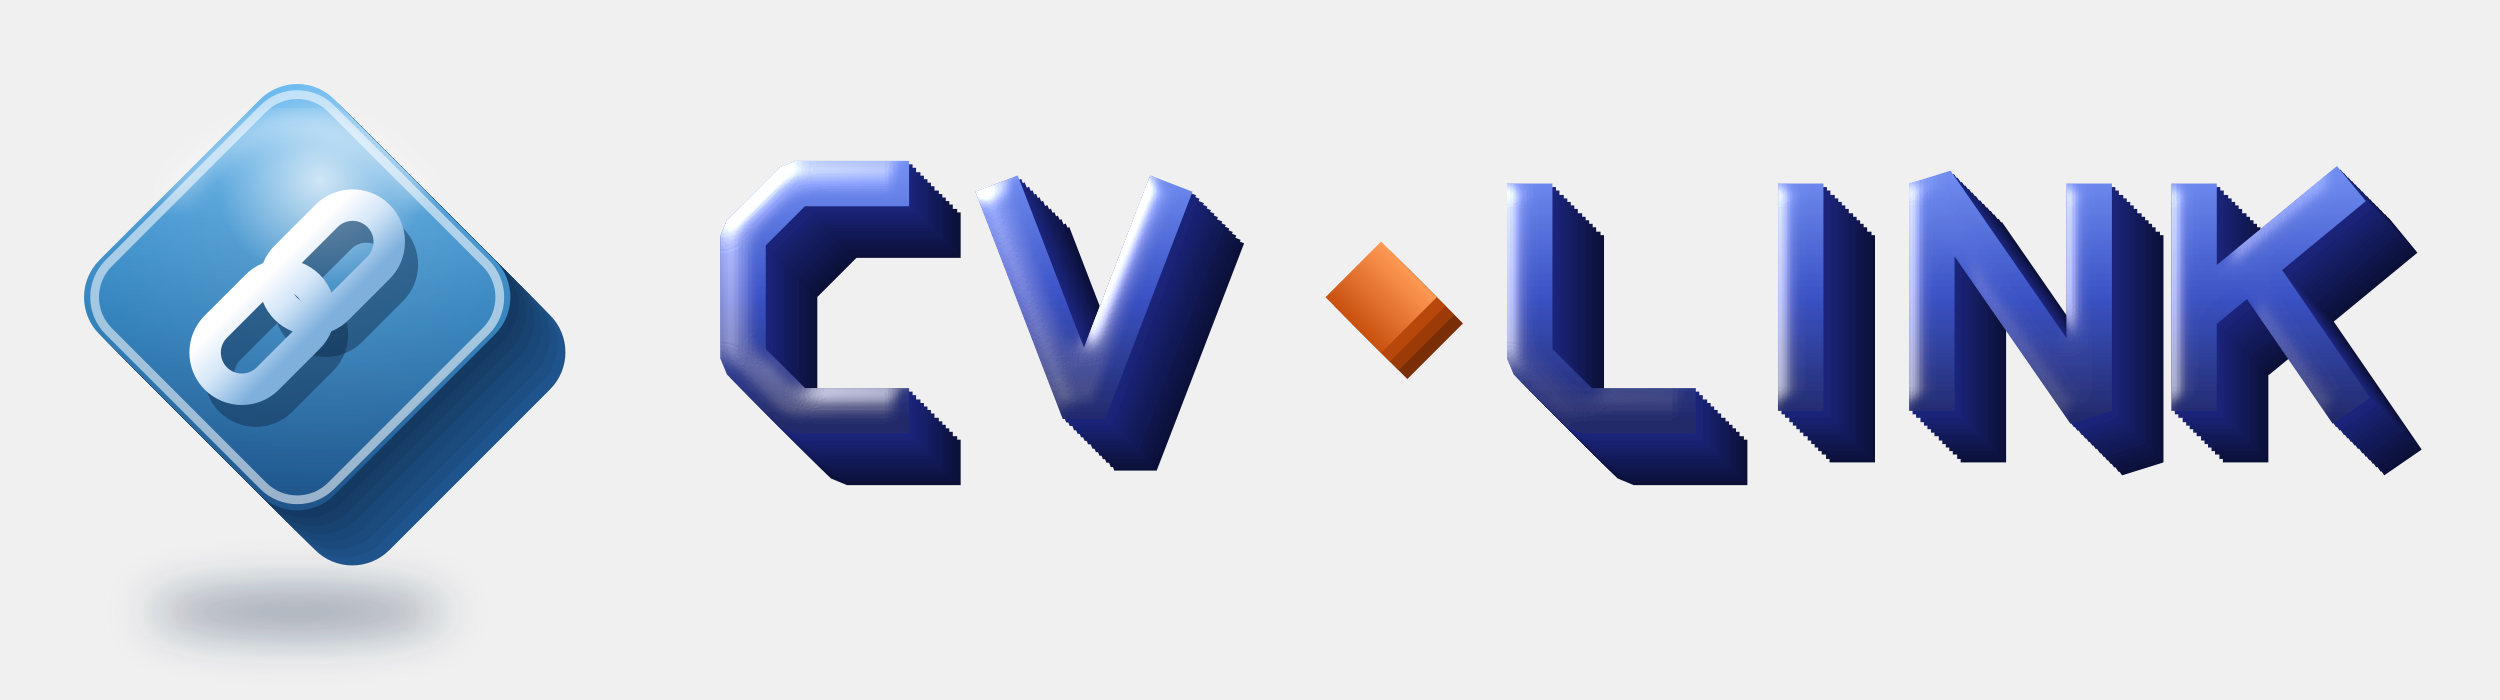
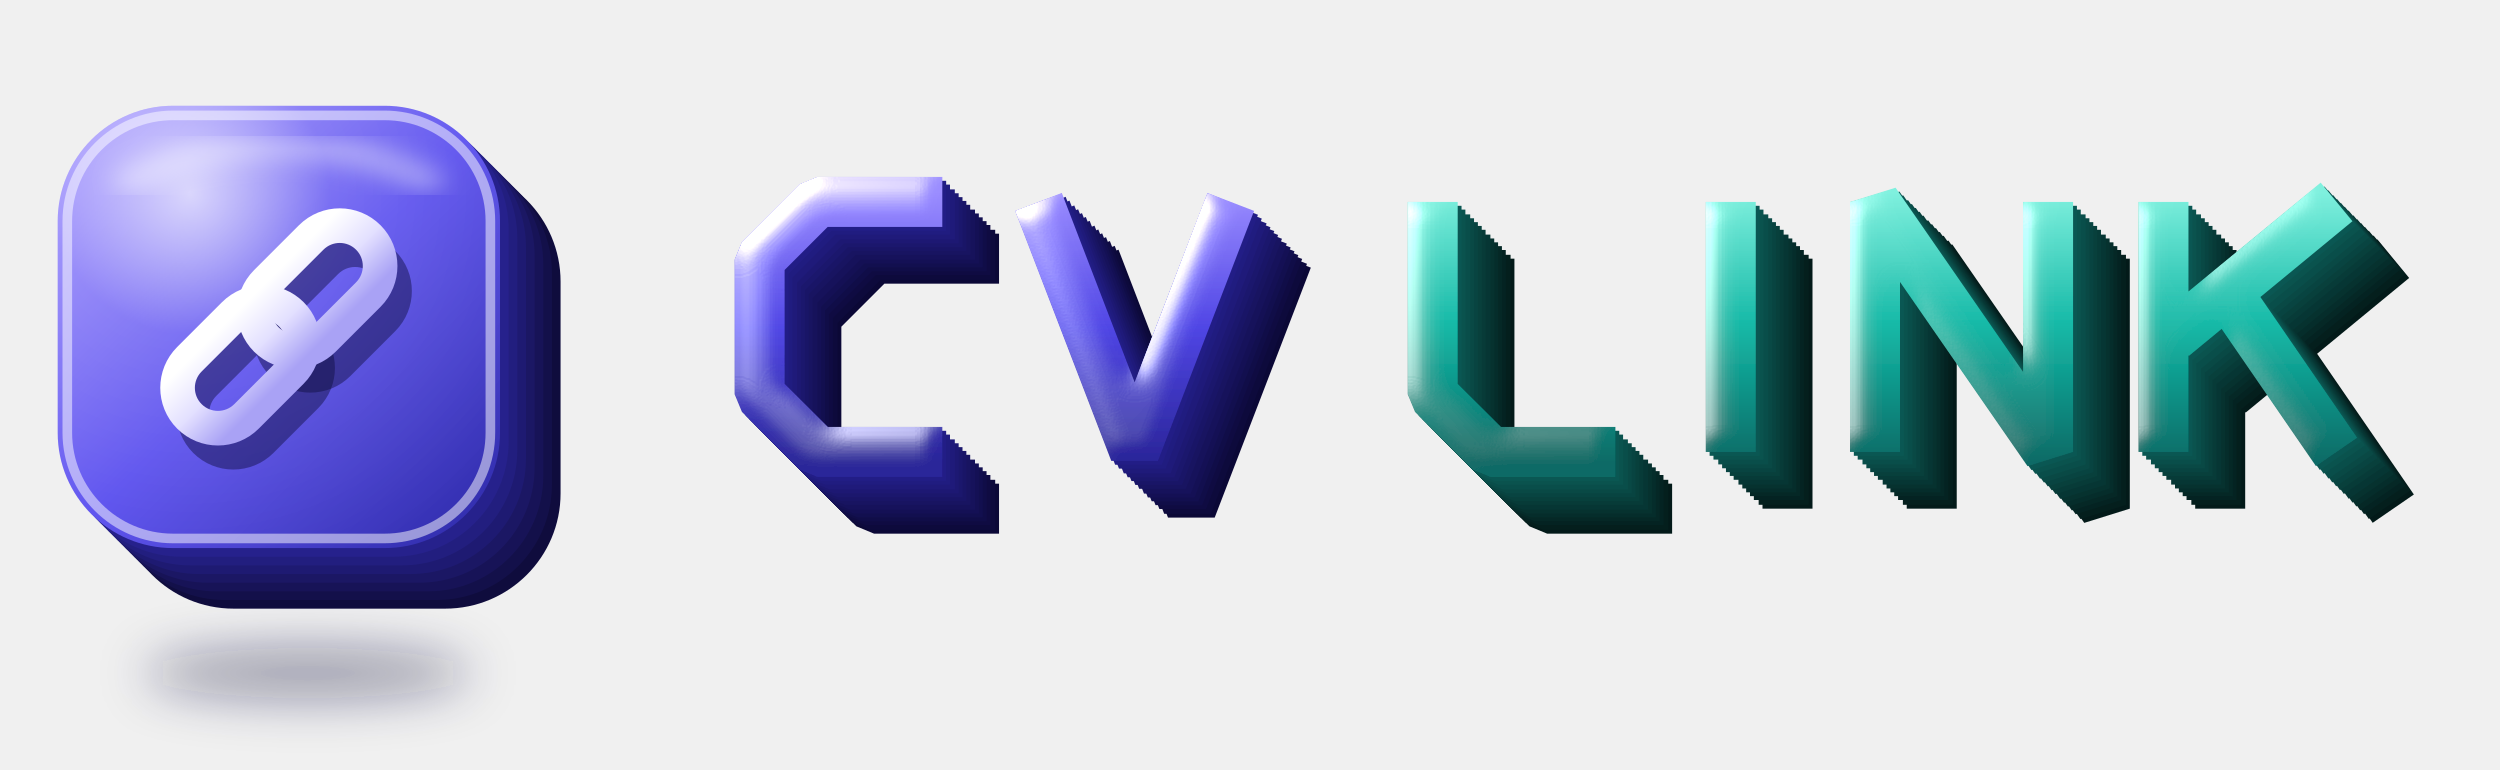
- <svg xmlns="http://www.w3.org/2000/svg" viewBox="0 0 286 80" role="img" aria-label="CVlink">
-   <style>@keyframes cvfl{0%,100%{transform:translateY(0)}50%{transform:translateY(-4px)}}@keyframes cvfs{0%,100%{transform:scaleX(1);opacity:.28}50%{transform:scaleX(.72);opacity:.14}}.fl{animation:cvfl 3.4s ease-in-out infinite}.fsh{transform-box:fill-box;transform-origin:center;animation:cvfs 3.4s ease-in-out infinite}@media (prefers-reduced-motion:reduce){.fl,.fsh{animation:none}}</style>
+ <svg xmlns="http://www.w3.org/2000/svg" viewBox="0 0 260 80" role="img" aria-label="CVlink">
+   <style>@keyframes cvfl{0%,100%{transform:translateY(0)}50%{transform:translateY(-4px)}}@keyframes cvfs{0%,100%{transform:scaleX(1);opacity:.4}50%{transform:scaleX(.72);opacity:.2}}.fl{animation:cvfl 3.4s ease-in-out infinite}.fsh{transform-box:fill-box;transform-origin:center;animation:cvfs 3.4s ease-in-out infinite}@media (prefers-reduced-motion:reduce){.fl,.fsh{animation:none}}</style>
  <defs>
-     <linearGradient id="af" gradientUnits="userSpaceOnUse" x1="0" y1="2" x2="0" y2="30">
-       <stop offset="0" stop-color="#6f8cf0" />
-       <stop offset=".5" stop-color="#3a52c4" />
-       <stop offset="1" stop-color="#232a6b" />
+     <linearGradient id="afi" gradientUnits="userSpaceOnUse" x1="0" y1="2" x2="0" y2="30">
+       <stop offset="0" stop-color="#9a8cff" />
+       <stop offset=".5" stop-color="#5046e5" />
+       <stop offset="1" stop-color="#2a2599" />
+     </linearGradient>
+     <linearGradient id="aft" gradientUnits="userSpaceOnUse" x1="0" y1="2" x2="0" y2="30">
+       <stop offset="0" stop-color="#7ff0de" />
+       <stop offset=".5" stop-color="#14b8a6" />
+       <stop offset="1" stop-color="#0b6b66" />
    </linearGradient>
    <linearGradient id="ab" x1="0" y1="0" x2="1" y2="1">
-       <stop offset="0" stop-color="#58b4f2" />
-       <stop offset=".55" stop-color="#2f7fba" />
-       <stop offset="1" stop-color="#1d4f84" />
-     </linearGradient>
-     <linearGradient id="ao" x1="0" y1="0" x2="0" y2="1">
-       <stop offset="0" stop-color="#ff9a55" />
-       <stop offset="1" stop-color="#c9500f" />
+       <stop offset="0" stop-color="#a99bff" />
+       <stop offset=".5" stop-color="#5b50ee" />
+       <stop offset="1" stop-color="#2d2aa6" />
    </linearGradient>
    <filter id="av" filterUnits="userSpaceOnUse" x="0" y="0" width="400" height="80">
      <feGaussianBlur in="SourceAlpha" stdDeviation="1.1" result="b" />
      <feSpecularLighting in="b" surfaceScale="5" specularConstant="1.3" specularExponent="26" lighting-color="#ffffff" result="sp">
        <fePointLight x="40" y="-30" z="70" />
      </feSpecularLighting>
      <feComposite in="sp" in2="SourceAlpha" operator="in" result="sp2" />
      <feComposite in="SourceGraphic" in2="sp2" operator="arithmetic" k1="0" k2="1" k3="1" k4="0" />
    </filter>
    <filter id="as" x="-30%" y="-200%" width="160%" height="500%">
      <feGaussianBlur stdDeviation="2.6" />
    </filter>
    <filter id="ad" x="-20%" y="-20%" width="140%" height="150%">
      <feGaussianBlur stdDeviation="1.4" />
    </filter>
    <radialGradient id="ag" cx=".3" cy=".2" r=".9">
-       <stop offset="0" stop-color="#ffffff" stop-opacity=".75" />
-       <stop offset=".35" stop-color="#ffffff" stop-opacity=".12" />
-       <stop offset="1" stop-color="#ffffff" stop-opacity="0" />
+       <stop offset="0" stop-color="#fff" stop-opacity=".7" />
+       <stop offset=".35" stop-color="#fff" stop-opacity=".12" />
+       <stop offset="1" stop-color="#fff" stop-opacity="0" />
    </radialGradient>
    <linearGradient id="ac" x1="0" y1="0" x2="0" y2="1">
-       <stop offset="0" stop-color="#ffffff" />
-       <stop offset=".5" stop-color="#cfe3f7" />
-       <stop offset="1" stop-color="#7fb0dc" />
+       <stop offset="0" stop-color="#fff" />
+       <stop offset=".5" stop-color="#e3e0ff" />
+       <stop offset="1" stop-color="#a9a2f5" />
    </linearGradient>
  </defs>
-   <ellipse class="fsh" cx="34" cy="70" rx="17" ry="2.6" fill="#0e2a48" opacity=".4" filter="url(#as)" />
+   <ellipse class="fsh" cx="32" cy="70" rx="17" ry="2.6" fill="#0f0c3d" opacity=".4" filter="url(#as)" />
  <g class="fl">
-     <rect x="-19" y="-19" width="38" height="38" rx="6" fill="#1f538b" transform="translate(40.3 40.3) rotate(45)" />
-     <rect x="-19" y="-19" width="38" height="38" rx="6" fill="#1d4f84" transform="translate(39.4 39.4) rotate(45)" />
-     <rect x="-19" y="-19" width="38" height="38" rx="6" fill="#1b4b7d" transform="translate(38.5 38.5) rotate(45)" />
-     <rect x="-19" y="-19" width="38" height="38" rx="6" fill="#194777" transform="translate(37.6 37.6) rotate(45)" />
-     <rect x="-19" y="-19" width="38" height="38" rx="6" fill="#184270" transform="translate(36.7 36.7) rotate(45)" />
-     <rect x="-19" y="-19" width="38" height="38" rx="6" fill="#163e69" transform="translate(35.8 35.8) rotate(45)" />
-     <rect x="-19" y="-19" width="38" height="38" rx="6" fill="#143a63" transform="translate(34.9 34.9) rotate(45)" />
-     <rect x="-19" y="-19" width="38" height="38" rx="6" fill="url(#ab)" transform="translate(34 34) rotate(45)" />
-     <rect x="-19" y="-19" width="38" height="38" rx="6" fill="url(#ag)" transform="translate(34 34) rotate(45)" />
-     <rect x="-18" y="-18" width="36" height="36" rx="5.5" fill="none" stroke="#fff" stroke-opacity=".55" stroke-width="1" transform="translate(34 34) rotate(45)" />
-     <path d="M20 22 Q34 6 48 22" fill="none" stroke="#fff" stroke-opacity=".5" stroke-width="2" stroke-linecap="round" filter="url(#ad)" />
-     <g fill="none" stroke="#0e2a48" stroke-opacity=".45" stroke-width="3.4" transform="translate(1.6 2.6)">
-       <rect x="-7.5" y="-4.2" width="15" height="8.4" rx="4.2" transform="translate(30 38) rotate(-45)" />
-       <rect x="-7.5" y="-4.2" width="15" height="8.4" rx="4.2" transform="translate(38 30) rotate(-45)" />
+     <rect x="12.3" y="17.3" width="46" height="46" rx="12" fill="#0f0c3d" />
+     <rect x="11.4" y="16.4" width="46" height="46" rx="12" fill="#13104a" />
+     <rect x="10.5" y="15.5" width="46" height="46" rx="12" fill="#171357" />
+     <rect x="9.6" y="14.6" width="46" height="46" rx="12" fill="#1b1764" />
+     <rect x="8.7" y="13.7" width="46" height="46" rx="12" fill="#1e1a72" />
+     <rect x="7.8" y="12.8" width="46" height="46" rx="12" fill="#221e7f" />
+     <rect x="6.9" y="11.9" width="46" height="46" rx="12" fill="#26218c" />
+     <rect x="6" y="11" width="46" height="46" rx="12" fill="url(#ab)" />
+     <rect x="6" y="11" width="46" height="46" rx="12" fill="url(#ag)" />
+     <rect x="7" y="12" width="44" height="44" rx="11" fill="none" stroke="#fff" stroke-opacity=".5" stroke-width="1" />
+     <path d="M13 19 Q29 11 45 19" fill="none" stroke="#fff" stroke-opacity=".55" stroke-width="2" stroke-linecap="round" filter="url(#ad)" />
+     <g fill="none" stroke="#0f0c3d" stroke-opacity=".45" stroke-width="3.4" transform="translate(1.6 2.6)">
+       <rect x="-7.5" y="-4.2" width="15" height="8.4" rx="4.2" transform="translate(25 38) rotate(-45)" />
+       <rect x="-7.5" y="-4.2" width="15" height="8.4" rx="4.2" transform="translate(33 30) rotate(-45)" />
    </g>
    <g fill="none" stroke="url(#ac)" stroke-width="3.6" stroke-linecap="round">
-       <rect x="-7.5" y="-4.2" width="15" height="8.4" rx="4.2" transform="translate(30 38) rotate(-45)" />
-       <rect x="-7.5" y="-4.2" width="15" height="8.4" rx="4.2" transform="translate(38 30) rotate(-45)" />
+       <rect x="-7.5" y="-4.2" width="15" height="8.4" rx="4.2" transform="translate(25 38) rotate(-45)" />
+       <rect x="-7.5" y="-4.2" width="15" height="8.4" rx="4.2" transform="translate(33 30) rotate(-45)" />
    </g>
  </g>
-   <g fill="none" stroke="#0b1038" stroke-width="5.2" stroke-linecap="butt" stroke-linejoin="bevel">
-     <path transform="translate(87.9 23.9)" d="M22 3 H9 L3 9 V23 L9 29 H22" />
-     <path transform="translate(117.9 23.9)" d="M2 3 L12 29 L22 3" />
-     <path transform="translate(177.9 23.9)" d="M3 3 V23 L9 29 H22" />
-     <path transform="translate(207.9 23.9)" d="M4 3 V29" />
-     <path transform="translate(223.9 23.9)" d="M3 29 V3 L21 29 V3" />
-     <path transform="translate(253.9 23.9)" d="M3 3 V29 M21 3 L4 17 M10 13 L21 29" />
-   </g>
-   <g fill="none" stroke="#0c123d" stroke-width="5.2" stroke-linecap="butt" stroke-linejoin="bevel">
-     <path transform="translate(87.5 23.5)" d="M22 3 H9 L3 9 V23 L9 29 H22" />
-     <path transform="translate(117.5 23.5)" d="M2 3 L12 29 L22 3" />
-     <path transform="translate(177.5 23.5)" d="M3 3 V23 L9 29 H22" />
-     <path transform="translate(207.5 23.5)" d="M4 3 V29" />
-     <path transform="translate(223.5 23.5)" d="M3 29 V3 L21 29 V3" />
-     <path transform="translate(253.5 23.5)" d="M3 3 V29 M21 3 L4 17 M10 13 L21 29" />
-   </g>
-   <g fill="none" stroke="#0d1342" stroke-width="5.2" stroke-linecap="butt" stroke-linejoin="bevel">
-     <path transform="translate(87.0 23.0)" d="M22 3 H9 L3 9 V23 L9 29 H22" />
-     <path transform="translate(117.0 23.0)" d="M2 3 L12 29 L22 3" />
-     <path transform="translate(177.0 23.0)" d="M3 3 V23 L9 29 H22" />
-     <path transform="translate(207.0 23.0)" d="M4 3 V29" />
-     <path transform="translate(223.0 23.0)" d="M3 29 V3 L21 29 V3" />
-     <path transform="translate(253.0 23.0)" d="M3 3 V29 M21 3 L4 17 M10 13 L21 29" />
-   </g>
-   <g fill="none" stroke="#0f1547" stroke-width="5.2" stroke-linecap="butt" stroke-linejoin="bevel">
-     <path transform="translate(86.6 22.6)" d="M22 3 H9 L3 9 V23 L9 29 H22" />
-     <path transform="translate(116.6 22.6)" d="M2 3 L12 29 L22 3" />
-     <path transform="translate(176.6 22.6)" d="M3 3 V23 L9 29 H22" />
-     <path transform="translate(206.6 22.6)" d="M4 3 V29" />
-     <path transform="translate(222.6 22.6)" d="M3 29 V3 L21 29 V3" />
-     <path transform="translate(252.6 22.6)" d="M3 3 V29 M21 3 L4 17 M10 13 L21 29" />
-   </g>
-   <g fill="none" stroke="#10164d" stroke-width="5.2" stroke-linecap="butt" stroke-linejoin="bevel">
-     <path transform="translate(86.2 22.2)" d="M22 3 H9 L3 9 V23 L9 29 H22" />
-     <path transform="translate(116.2 22.2)" d="M2 3 L12 29 L22 3" />
-     <path transform="translate(176.2 22.2)" d="M3 3 V23 L9 29 H22" />
-     <path transform="translate(206.2 22.2)" d="M4 3 V29" />
-     <path transform="translate(222.2 22.2)" d="M3 29 V3 L21 29 V3" />
-     <path transform="translate(252.2 22.2)" d="M3 3 V29 M21 3 L4 17 M10 13 L21 29" />
-   </g>
-   <g fill="none" stroke="#111852" stroke-width="5.2" stroke-linecap="butt" stroke-linejoin="bevel">
-     <path transform="translate(85.8 21.8)" d="M22 3 H9 L3 9 V23 L9 29 H22" />
-     <path transform="translate(115.8 21.8)" d="M2 3 L12 29 L22 3" />
-     <path transform="translate(175.8 21.8)" d="M3 3 V23 L9 29 H22" />
-     <path transform="translate(205.8 21.8)" d="M4 3 V29" />
-     <path transform="translate(221.8 21.8)" d="M3 29 V3 L21 29 V3" />
-     <path transform="translate(251.8 21.8)" d="M3 3 V29 M21 3 L4 17 M10 13 L21 29" />
-   </g>
-   <g fill="none" stroke="#121957" stroke-width="5.2" stroke-linecap="butt" stroke-linejoin="bevel">
-     <path transform="translate(85.4 21.4)" d="M22 3 H9 L3 9 V23 L9 29 H22" />
-     <path transform="translate(115.4 21.4)" d="M2 3 L12 29 L22 3" />
-     <path transform="translate(175.4 21.4)" d="M3 3 V23 L9 29 H22" />
-     <path transform="translate(205.4 21.4)" d="M4 3 V29" />
-     <path transform="translate(221.4 21.4)" d="M3 29 V3 L21 29 V3" />
-     <path transform="translate(251.4 21.4)" d="M3 3 V29 M21 3 L4 17 M10 13 L21 29" />
-   </g>
-   <g fill="none" stroke="#141b5c" stroke-width="5.2" stroke-linecap="butt" stroke-linejoin="bevel">
-     <path transform="translate(84.9 20.9)" d="M22 3 H9 L3 9 V23 L9 29 H22" />
-     <path transform="translate(114.9 20.9)" d="M2 3 L12 29 L22 3" />
-     <path transform="translate(174.9 20.9)" d="M3 3 V23 L9 29 H22" />
-     <path transform="translate(204.9 20.9)" d="M4 3 V29" />
-     <path transform="translate(220.9 20.9)" d="M3 29 V3 L21 29 V3" />
-     <path transform="translate(250.9 20.9)" d="M3 3 V29 M21 3 L4 17 M10 13 L21 29" />
-   </g>
-   <g fill="none" stroke="#151d61" stroke-width="5.2" stroke-linecap="butt" stroke-linejoin="bevel">
-     <path transform="translate(84.5 20.5)" d="M22 3 H9 L3 9 V23 L9 29 H22" />
-     <path transform="translate(114.5 20.5)" d="M2 3 L12 29 L22 3" />
-     <path transform="translate(174.5 20.5)" d="M3 3 V23 L9 29 H22" />
-     <path transform="translate(204.5 20.5)" d="M4 3 V29" />
-     <path transform="translate(220.5 20.5)" d="M3 29 V3 L21 29 V3" />
-     <path transform="translate(250.5 20.5)" d="M3 3 V29 M21 3 L4 17 M10 13 L21 29" />
-   </g>
-   <g fill="none" stroke="#161e66" stroke-width="5.2" stroke-linecap="butt" stroke-linejoin="bevel">
-     <path transform="translate(84.1 20.1)" d="M22 3 H9 L3 9 V23 L9 29 H22" />
-     <path transform="translate(114.1 20.1)" d="M2 3 L12 29 L22 3" />
-     <path transform="translate(174.1 20.1)" d="M3 3 V23 L9 29 H22" />
-     <path transform="translate(204.1 20.1)" d="M4 3 V29" />
-     <path transform="translate(220.1 20.1)" d="M3 29 V3 L21 29 V3" />
-     <path transform="translate(250.1 20.1)" d="M3 3 V29 M21 3 L4 17 M10 13 L21 29" />
-   </g>
-   <g fill="none" stroke="#17206b" stroke-width="5.2" stroke-linecap="butt" stroke-linejoin="bevel">
-     <path transform="translate(83.7 19.7)" d="M22 3 H9 L3 9 V23 L9 29 H22" />
-     <path transform="translate(113.7 19.7)" d="M2 3 L12 29 L22 3" />
-     <path transform="translate(173.7 19.7)" d="M3 3 V23 L9 29 H22" />
-     <path transform="translate(203.7 19.7)" d="M4 3 V29" />
-     <path transform="translate(219.7 19.7)" d="M3 29 V3 L21 29 V3" />
-     <path transform="translate(249.7 19.7)" d="M3 3 V29 M21 3 L4 17 M10 13 L21 29" />
-   </g>
-   <g fill="none" stroke="#182171" stroke-width="5.2" stroke-linecap="butt" stroke-linejoin="bevel">
-     <path transform="translate(83.3 19.3)" d="M22 3 H9 L3 9 V23 L9 29 H22" />
-     <path transform="translate(113.3 19.3)" d="M2 3 L12 29 L22 3" />
-     <path transform="translate(173.3 19.3)" d="M3 3 V23 L9 29 H22" />
-     <path transform="translate(203.3 19.3)" d="M4 3 V29" />
-     <path transform="translate(219.3 19.3)" d="M3 29 V3 L21 29 V3" />
-     <path transform="translate(249.3 19.3)" d="M3 3 V29 M21 3 L4 17 M10 13 L21 29" />
-   </g>
-   <g fill="none" stroke="#1a2376" stroke-width="5.2" stroke-linecap="butt" stroke-linejoin="bevel">
-     <path transform="translate(82.8 18.8)" d="M22 3 H9 L3 9 V23 L9 29 H22" />
-     <path transform="translate(112.8 18.8)" d="M2 3 L12 29 L22 3" />
-     <path transform="translate(172.8 18.8)" d="M3 3 V23 L9 29 H22" />
-     <path transform="translate(202.8 18.8)" d="M4 3 V29" />
-     <path transform="translate(218.8 18.8)" d="M3 29 V3 L21 29 V3" />
-     <path transform="translate(248.8 18.8)" d="M3 3 V29 M21 3 L4 17 M10 13 L21 29" />
-   </g>
-   <g fill="none" stroke="#1b247b" stroke-width="5.2" stroke-linecap="butt" stroke-linejoin="bevel">
-     <path transform="translate(82.4 18.4)" d="M22 3 H9 L3 9 V23 L9 29 H22" />
-     <path transform="translate(112.4 18.4)" d="M2 3 L12 29 L22 3" />
-     <path transform="translate(172.4 18.4)" d="M3 3 V23 L9 29 H22" />
-     <path transform="translate(202.4 18.4)" d="M4 3 V29" />
-     <path transform="translate(218.4 18.4)" d="M3 29 V3 L21 29 V3" />
-     <path transform="translate(248.4 18.4)" d="M3 3 V29 M21 3 L4 17 M10 13 L21 29" />
-   </g>
-   <g fill="none" stroke="url(#af)" stroke-width="5.2" stroke-linecap="butt" stroke-linejoin="bevel" filter="url(#av)">
-     <path transform="translate(82 18)" d="M22 3 H9 L3 9 V23 L9 29 H22" />
-     <path transform="translate(112 18)" d="M2 3 L12 29 L22 3" />
-     <path transform="translate(172 18)" d="M3 3 V23 L9 29 H22" />
-     <path transform="translate(202 18)" d="M4 3 V29" />
-     <path transform="translate(218 18)" d="M3 29 V3 L21 29 V3" />
-     <path transform="translate(248 18)" d="M3 3 V29 M21 3 L4 17 M10 13 L21 29" />
-   </g>
-   <rect x="-4.5" y="-4.5" width="9" height="9" fill="#7a2e05" transform="translate(161.0 37.0) rotate(45)" />
-   <rect x="-4.5" y="-4.5" width="9" height="9" fill="#9c3b08" transform="translate(160.0 36.0) rotate(45)" />
-   <rect x="-4.5" y="-4.5" width="9" height="9" fill="#b8470c" transform="translate(159.0 35.0) rotate(45)" />
-   <rect x="-4.5" y="-4.5" width="9" height="9" fill="url(#ao)" transform="translate(158.0 34) rotate(45)" />
+   <g fill="none" stroke="#0b0836" stroke-width="5.2" stroke-linejoin="bevel">
+     <path transform="translate(81.9 23.9)" d="M22 3 H9 L3 9 V23 L9 29 H22" />
+     <path transform="translate(111.9 23.9)" d="M2 3 L12 29 L22 3" />
+   </g>
+   <g fill="none" stroke="#031a19" stroke-width="5.2" stroke-linejoin="bevel">
+     <path transform="translate(151.9 23.9)" d="M3 3 V23 L9 29 H22" />
+     <path transform="translate(181.9 23.9)" d="M4 3 V29" />
+     <path transform="translate(197.9 23.9)" d="M3 29 V3 L21 29 V3" />
+     <path transform="translate(227.9 23.9)" d="M3 3 V29 M21 3 L4 17 M10 13 L21 29" />
+   </g>
+   <g fill="none" stroke="#0d0a3c" stroke-width="5.2" stroke-linejoin="bevel">
+     <path transform="translate(81.5 23.5)" d="M22 3 H9 L3 9 V23 L9 29 H22" />
+     <path transform="translate(111.5 23.5)" d="M2 3 L12 29 L22 3" />
+   </g>
+   <g fill="none" stroke="#041f1d" stroke-width="5.2" stroke-linejoin="bevel">
+     <path transform="translate(151.5 23.5)" d="M3 3 V23 L9 29 H22" />
+     <path transform="translate(181.5 23.5)" d="M4 3 V29" />
+     <path transform="translate(197.5 23.5)" d="M3 29 V3 L21 29 V3" />
+     <path transform="translate(227.5 23.5)" d="M3 3 V29 M21 3 L4 17 M10 13 L21 29" />
+   </g>
+   <g fill="none" stroke="#0f0b42" stroke-width="5.2" stroke-linejoin="bevel">
+     <path transform="translate(81.0 23.0)" d="M22 3 H9 L3 9 V23 L9 29 H22" />
+     <path transform="translate(111.0 23.0)" d="M2 3 L12 29 L22 3" />
+   </g>
+   <g fill="none" stroke="#042322" stroke-width="5.2" stroke-linejoin="bevel">
+     <path transform="translate(151.0 23.0)" d="M3 3 V23 L9 29 H22" />
+     <path transform="translate(181.0 23.0)" d="M4 3 V29" />
+     <path transform="translate(197.0 23.0)" d="M3 29 V3 L21 29 V3" />
+     <path transform="translate(227.0 23.0)" d="M3 3 V29 M21 3 L4 17 M10 13 L21 29" />
+   </g>
+   <g fill="none" stroke="#100d48" stroke-width="5.2" stroke-linejoin="bevel">
+     <path transform="translate(80.6 22.6)" d="M22 3 H9 L3 9 V23 L9 29 H22" />
+     <path transform="translate(110.6 22.6)" d="M2 3 L12 29 L22 3" />
+   </g>
+   <g fill="none" stroke="#052826" stroke-width="5.2" stroke-linejoin="bevel">
+     <path transform="translate(150.6 22.6)" d="M3 3 V23 L9 29 H22" />
+     <path transform="translate(180.6 22.6)" d="M4 3 V29" />
+     <path transform="translate(196.6 22.6)" d="M3 29 V3 L21 29 V3" />
+     <path transform="translate(226.6 22.6)" d="M3 3 V29 M21 3 L4 17 M10 13 L21 29" />
+   </g>
+   <g fill="none" stroke="#120f4f" stroke-width="5.2" stroke-linejoin="bevel">
+     <path transform="translate(80.2 22.2)" d="M22 3 H9 L3 9 V23 L9 29 H22" />
+     <path transform="translate(110.2 22.2)" d="M2 3 L12 29 L22 3" />
+   </g>
+   <g fill="none" stroke="#052d2b" stroke-width="5.2" stroke-linejoin="bevel">
+     <path transform="translate(150.2 22.2)" d="M3 3 V23 L9 29 H22" />
+     <path transform="translate(180.2 22.2)" d="M4 3 V29" />
+     <path transform="translate(196.2 22.2)" d="M3 29 V3 L21 29 V3" />
+     <path transform="translate(226.2 22.2)" d="M3 3 V29 M21 3 L4 17 M10 13 L21 29" />
+   </g>
+   <g fill="none" stroke="#141055" stroke-width="5.2" stroke-linejoin="bevel">
+     <path transform="translate(79.8 21.8)" d="M22 3 H9 L3 9 V23 L9 29 H22" />
+     <path transform="translate(109.8 21.8)" d="M2 3 L12 29 L22 3" />
+   </g>
+   <g fill="none" stroke="#06322f" stroke-width="5.2" stroke-linejoin="bevel">
+     <path transform="translate(149.8 21.8)" d="M3 3 V23 L9 29 H22" />
+     <path transform="translate(179.8 21.8)" d="M4 3 V29" />
+     <path transform="translate(195.8 21.8)" d="M3 29 V3 L21 29 V3" />
+     <path transform="translate(225.8 21.8)" d="M3 3 V29 M21 3 L4 17 M10 13 L21 29" />
+   </g>
+   <g fill="none" stroke="#16125b" stroke-width="5.2" stroke-linejoin="bevel">
+     <path transform="translate(79.4 21.4)" d="M22 3 H9 L3 9 V23 L9 29 H22" />
+     <path transform="translate(109.4 21.4)" d="M2 3 L12 29 L22 3" />
+   </g>
+   <g fill="none" stroke="#063634" stroke-width="5.2" stroke-linejoin="bevel">
+     <path transform="translate(149.4 21.4)" d="M3 3 V23 L9 29 H22" />
+     <path transform="translate(179.4 21.4)" d="M4 3 V29" />
+     <path transform="translate(195.4 21.4)" d="M3 29 V3 L21 29 V3" />
+     <path transform="translate(225.4 21.4)" d="M3 3 V29 M21 3 L4 17 M10 13 L21 29" />
+   </g>
+   <g fill="none" stroke="#181461" stroke-width="5.2" stroke-linejoin="bevel">
+     <path transform="translate(78.9 20.9)" d="M22 3 H9 L3 9 V23 L9 29 H22" />
+     <path transform="translate(108.9 20.9)" d="M2 3 L12 29 L22 3" />
+   </g>
+   <g fill="none" stroke="#073b38" stroke-width="5.2" stroke-linejoin="bevel">
+     <path transform="translate(148.9 20.9)" d="M3 3 V23 L9 29 H22" />
+     <path transform="translate(178.9 20.9)" d="M4 3 V29" />
+     <path transform="translate(194.9 20.9)" d="M3 29 V3 L21 29 V3" />
+     <path transform="translate(224.9 20.9)" d="M3 3 V29 M21 3 L4 17 M10 13 L21 29" />
+   </g>
+   <g fill="none" stroke="#191567" stroke-width="5.2" stroke-linejoin="bevel">
+     <path transform="translate(78.5 20.5)" d="M22 3 H9 L3 9 V23 L9 29 H22" />
+     <path transform="translate(108.5 20.5)" d="M2 3 L12 29 L22 3" />
+   </g>
+   <g fill="none" stroke="#08403c" stroke-width="5.2" stroke-linejoin="bevel">
+     <path transform="translate(148.5 20.5)" d="M3 3 V23 L9 29 H22" />
+     <path transform="translate(178.5 20.5)" d="M4 3 V29" />
+     <path transform="translate(194.5 20.5)" d="M3 29 V3 L21 29 V3" />
+     <path transform="translate(224.5 20.5)" d="M3 3 V29 M21 3 L4 17 M10 13 L21 29" />
+   </g>
+   <g fill="none" stroke="#1b176d" stroke-width="5.2" stroke-linejoin="bevel">
+     <path transform="translate(78.1 20.1)" d="M22 3 H9 L3 9 V23 L9 29 H22" />
+     <path transform="translate(108.1 20.1)" d="M2 3 L12 29 L22 3" />
+   </g>
+   <g fill="none" stroke="#084441" stroke-width="5.2" stroke-linejoin="bevel">
+     <path transform="translate(148.1 20.1)" d="M3 3 V23 L9 29 H22" />
+     <path transform="translate(178.1 20.1)" d="M4 3 V29" />
+     <path transform="translate(194.1 20.1)" d="M3 29 V3 L21 29 V3" />
+     <path transform="translate(224.1 20.1)" d="M3 3 V29 M21 3 L4 17 M10 13 L21 29" />
+   </g>
+   <g fill="none" stroke="#1d1873" stroke-width="5.2" stroke-linejoin="bevel">
+     <path transform="translate(77.7 19.7)" d="M22 3 H9 L3 9 V23 L9 29 H22" />
+     <path transform="translate(107.7 19.7)" d="M2 3 L12 29 L22 3" />
+   </g>
+   <g fill="none" stroke="#094945" stroke-width="5.2" stroke-linejoin="bevel">
+     <path transform="translate(147.7 19.7)" d="M3 3 V23 L9 29 H22" />
+     <path transform="translate(177.7 19.7)" d="M4 3 V29" />
+     <path transform="translate(193.7 19.7)" d="M3 29 V3 L21 29 V3" />
+     <path transform="translate(223.7 19.7)" d="M3 3 V29 M21 3 L4 17 M10 13 L21 29" />
+   </g>
+   <g fill="none" stroke="#1f1a7a" stroke-width="5.2" stroke-linejoin="bevel">
+     <path transform="translate(77.3 19.3)" d="M22 3 H9 L3 9 V23 L9 29 H22" />
+     <path transform="translate(107.3 19.3)" d="M2 3 L12 29 L22 3" />
+   </g>
+   <g fill="none" stroke="#094e4a" stroke-width="5.2" stroke-linejoin="bevel">
+     <path transform="translate(147.3 19.3)" d="M3 3 V23 L9 29 H22" />
+     <path transform="translate(177.3 19.3)" d="M4 3 V29" />
+     <path transform="translate(193.3 19.3)" d="M3 29 V3 L21 29 V3" />
+     <path transform="translate(223.3 19.3)" d="M3 3 V29 M21 3 L4 17 M10 13 L21 29" />
+   </g>
+   <g fill="none" stroke="#201c80" stroke-width="5.2" stroke-linejoin="bevel">
+     <path transform="translate(76.8 18.8)" d="M22 3 H9 L3 9 V23 L9 29 H22" />
+     <path transform="translate(106.8 18.8)" d="M2 3 L12 29 L22 3" />
+   </g>
+   <g fill="none" stroke="#0a534e" stroke-width="5.2" stroke-linejoin="bevel">
+     <path transform="translate(146.8 18.8)" d="M3 3 V23 L9 29 H22" />
+     <path transform="translate(176.8 18.8)" d="M4 3 V29" />
+     <path transform="translate(192.8 18.8)" d="M3 29 V3 L21 29 V3" />
+     <path transform="translate(222.8 18.8)" d="M3 3 V29 M21 3 L4 17 M10 13 L21 29" />
+   </g>
+   <g fill="none" stroke="#221d86" stroke-width="5.2" stroke-linejoin="bevel">
+     <path transform="translate(76.4 18.4)" d="M22 3 H9 L3 9 V23 L9 29 H22" />
+     <path transform="translate(106.4 18.4)" d="M2 3 L12 29 L22 3" />
+   </g>
+   <g fill="none" stroke="#0a5753" stroke-width="5.2" stroke-linejoin="bevel">
+     <path transform="translate(146.4 18.4)" d="M3 3 V23 L9 29 H22" />
+     <path transform="translate(176.4 18.4)" d="M4 3 V29" />
+     <path transform="translate(192.4 18.4)" d="M3 29 V3 L21 29 V3" />
+     <path transform="translate(222.4 18.4)" d="M3 3 V29 M21 3 L4 17 M10 13 L21 29" />
+   </g>
+   <g fill="none" stroke="url(#afi)" stroke-width="5.2" stroke-linejoin="bevel" filter="url(#av)">
+     <path transform="translate(76 18)" d="M22 3 H9 L3 9 V23 L9 29 H22" />
+     <path transform="translate(106 18)" d="M2 3 L12 29 L22 3" />
+   </g>
+   <g fill="none" stroke="url(#aft)" stroke-width="5.2" stroke-linejoin="bevel" filter="url(#av)">
+     <path transform="translate(146 18)" d="M3 3 V23 L9 29 H22" />
+     <path transform="translate(176 18)" d="M4 3 V29" />
+     <path transform="translate(192 18)" d="M3 29 V3 L21 29 V3" />
+     <path transform="translate(222 18)" d="M3 3 V29 M21 3 L4 17 M10 13 L21 29" />
+   </g>
</svg>
